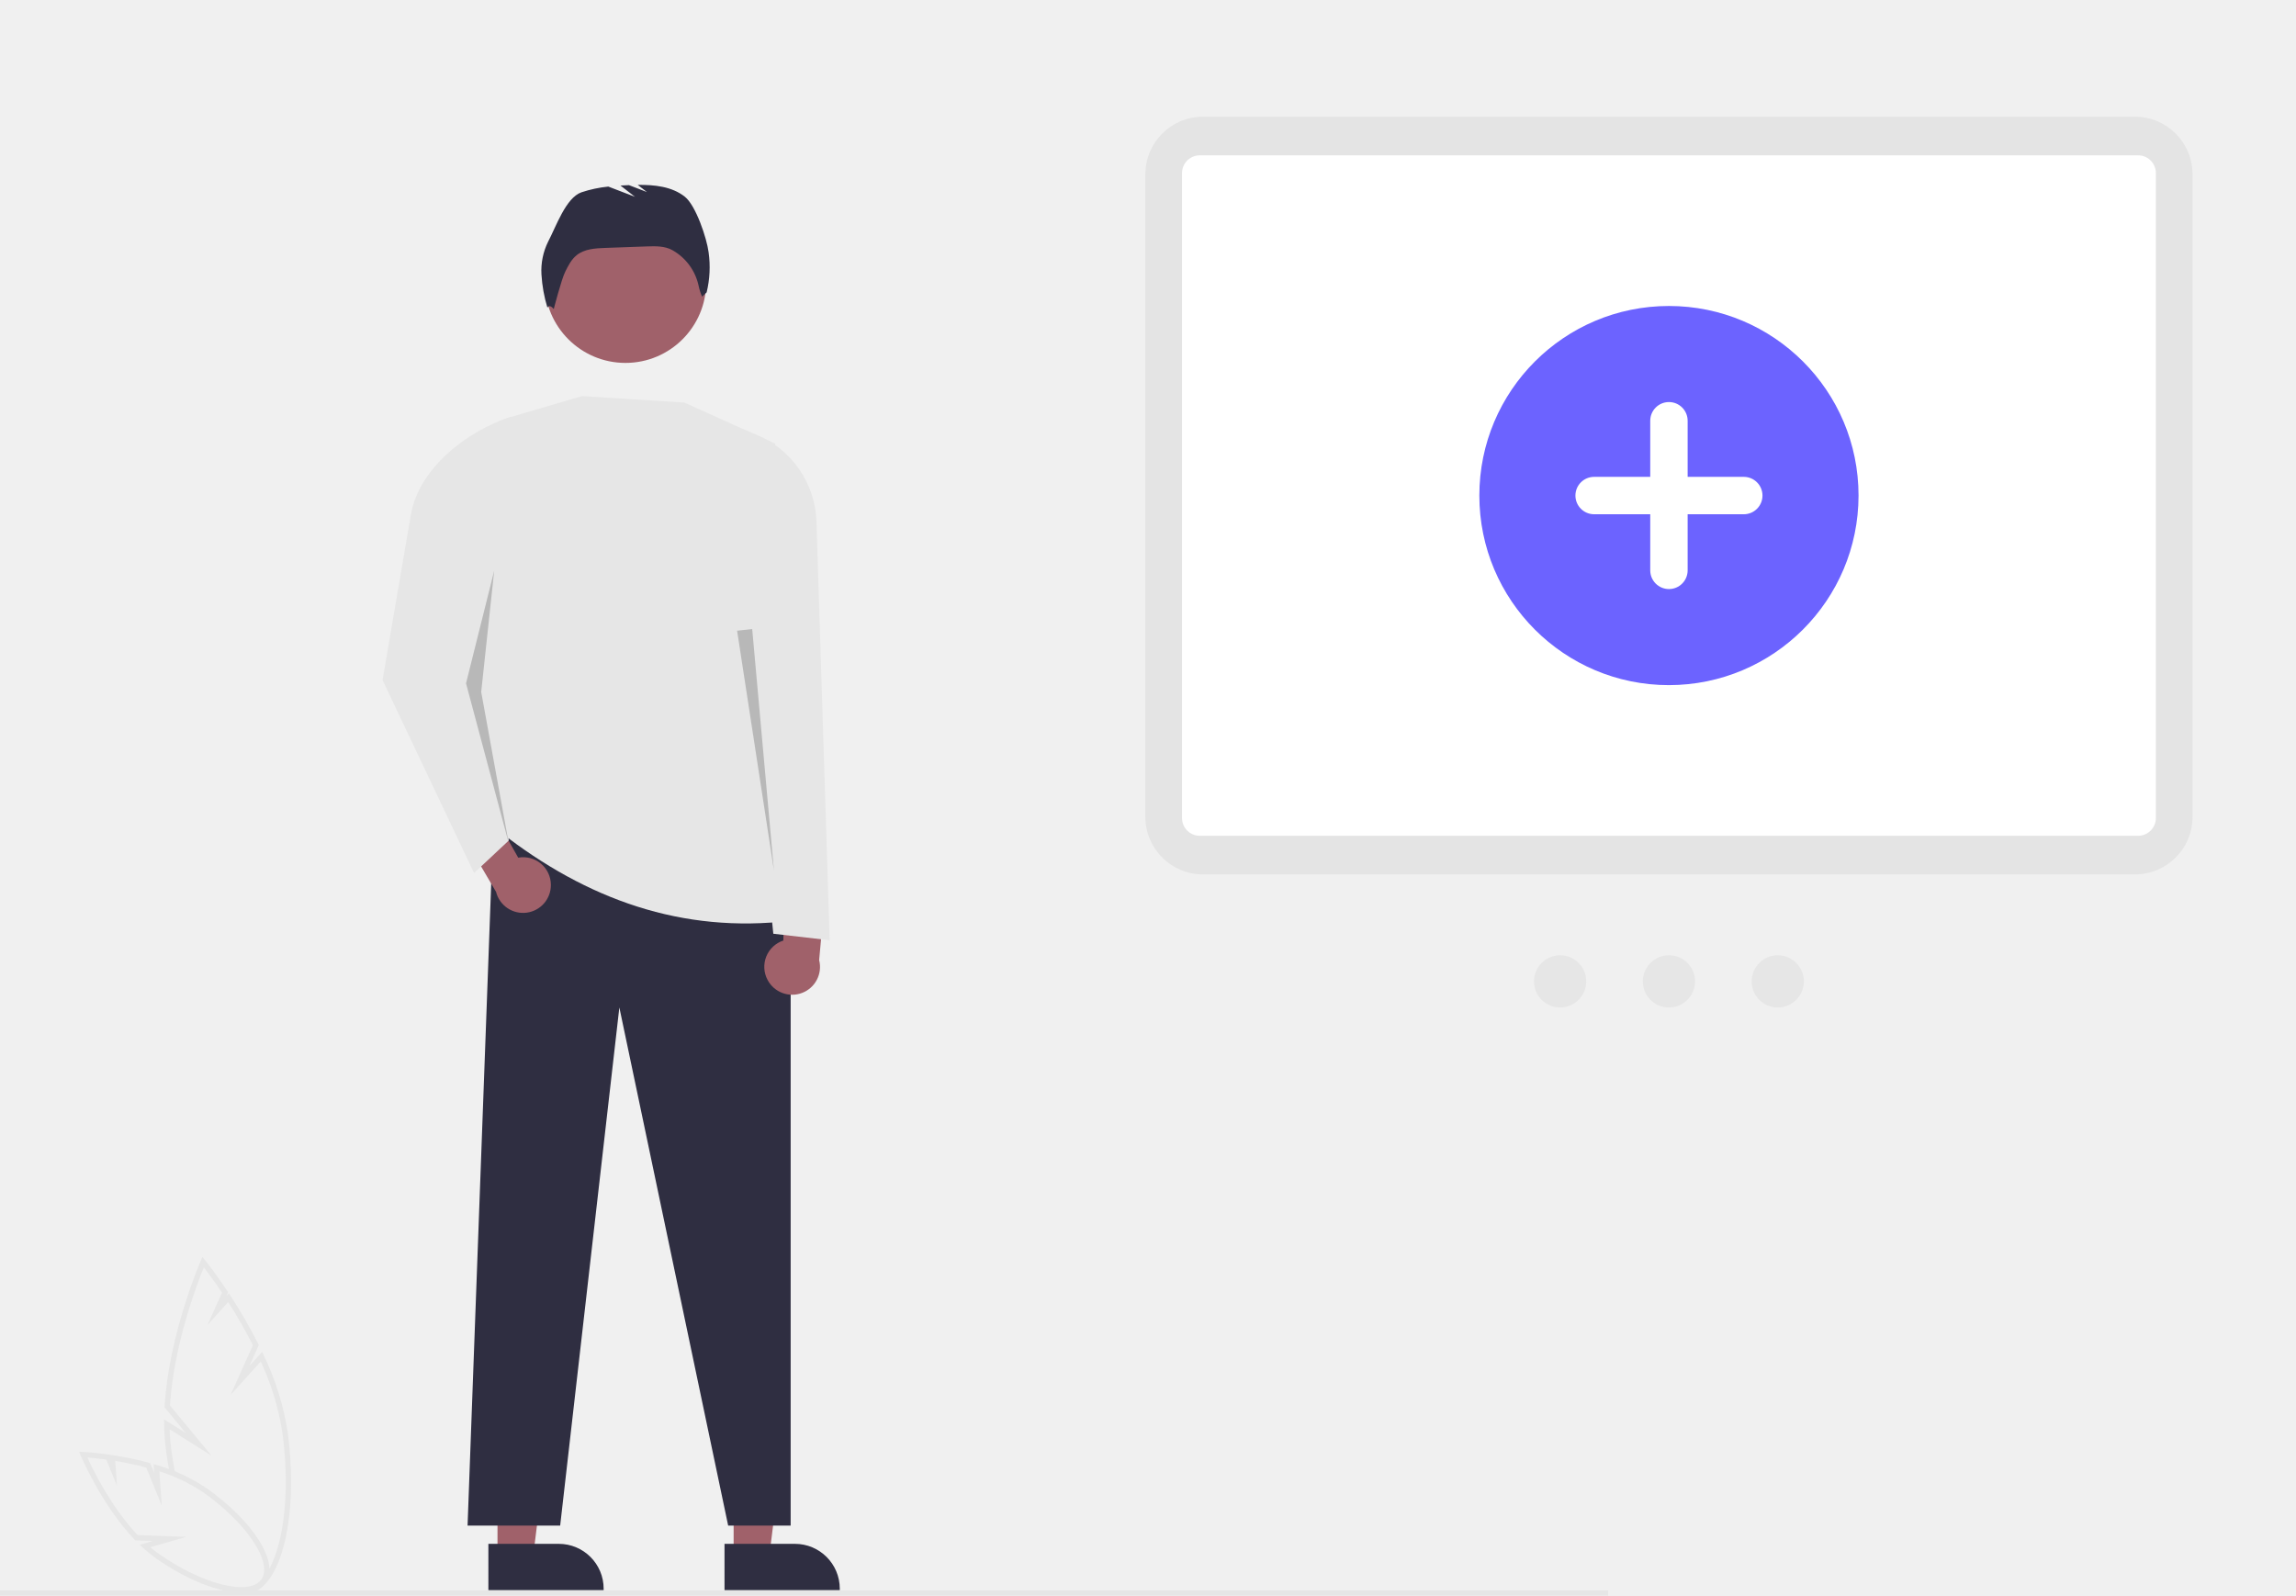
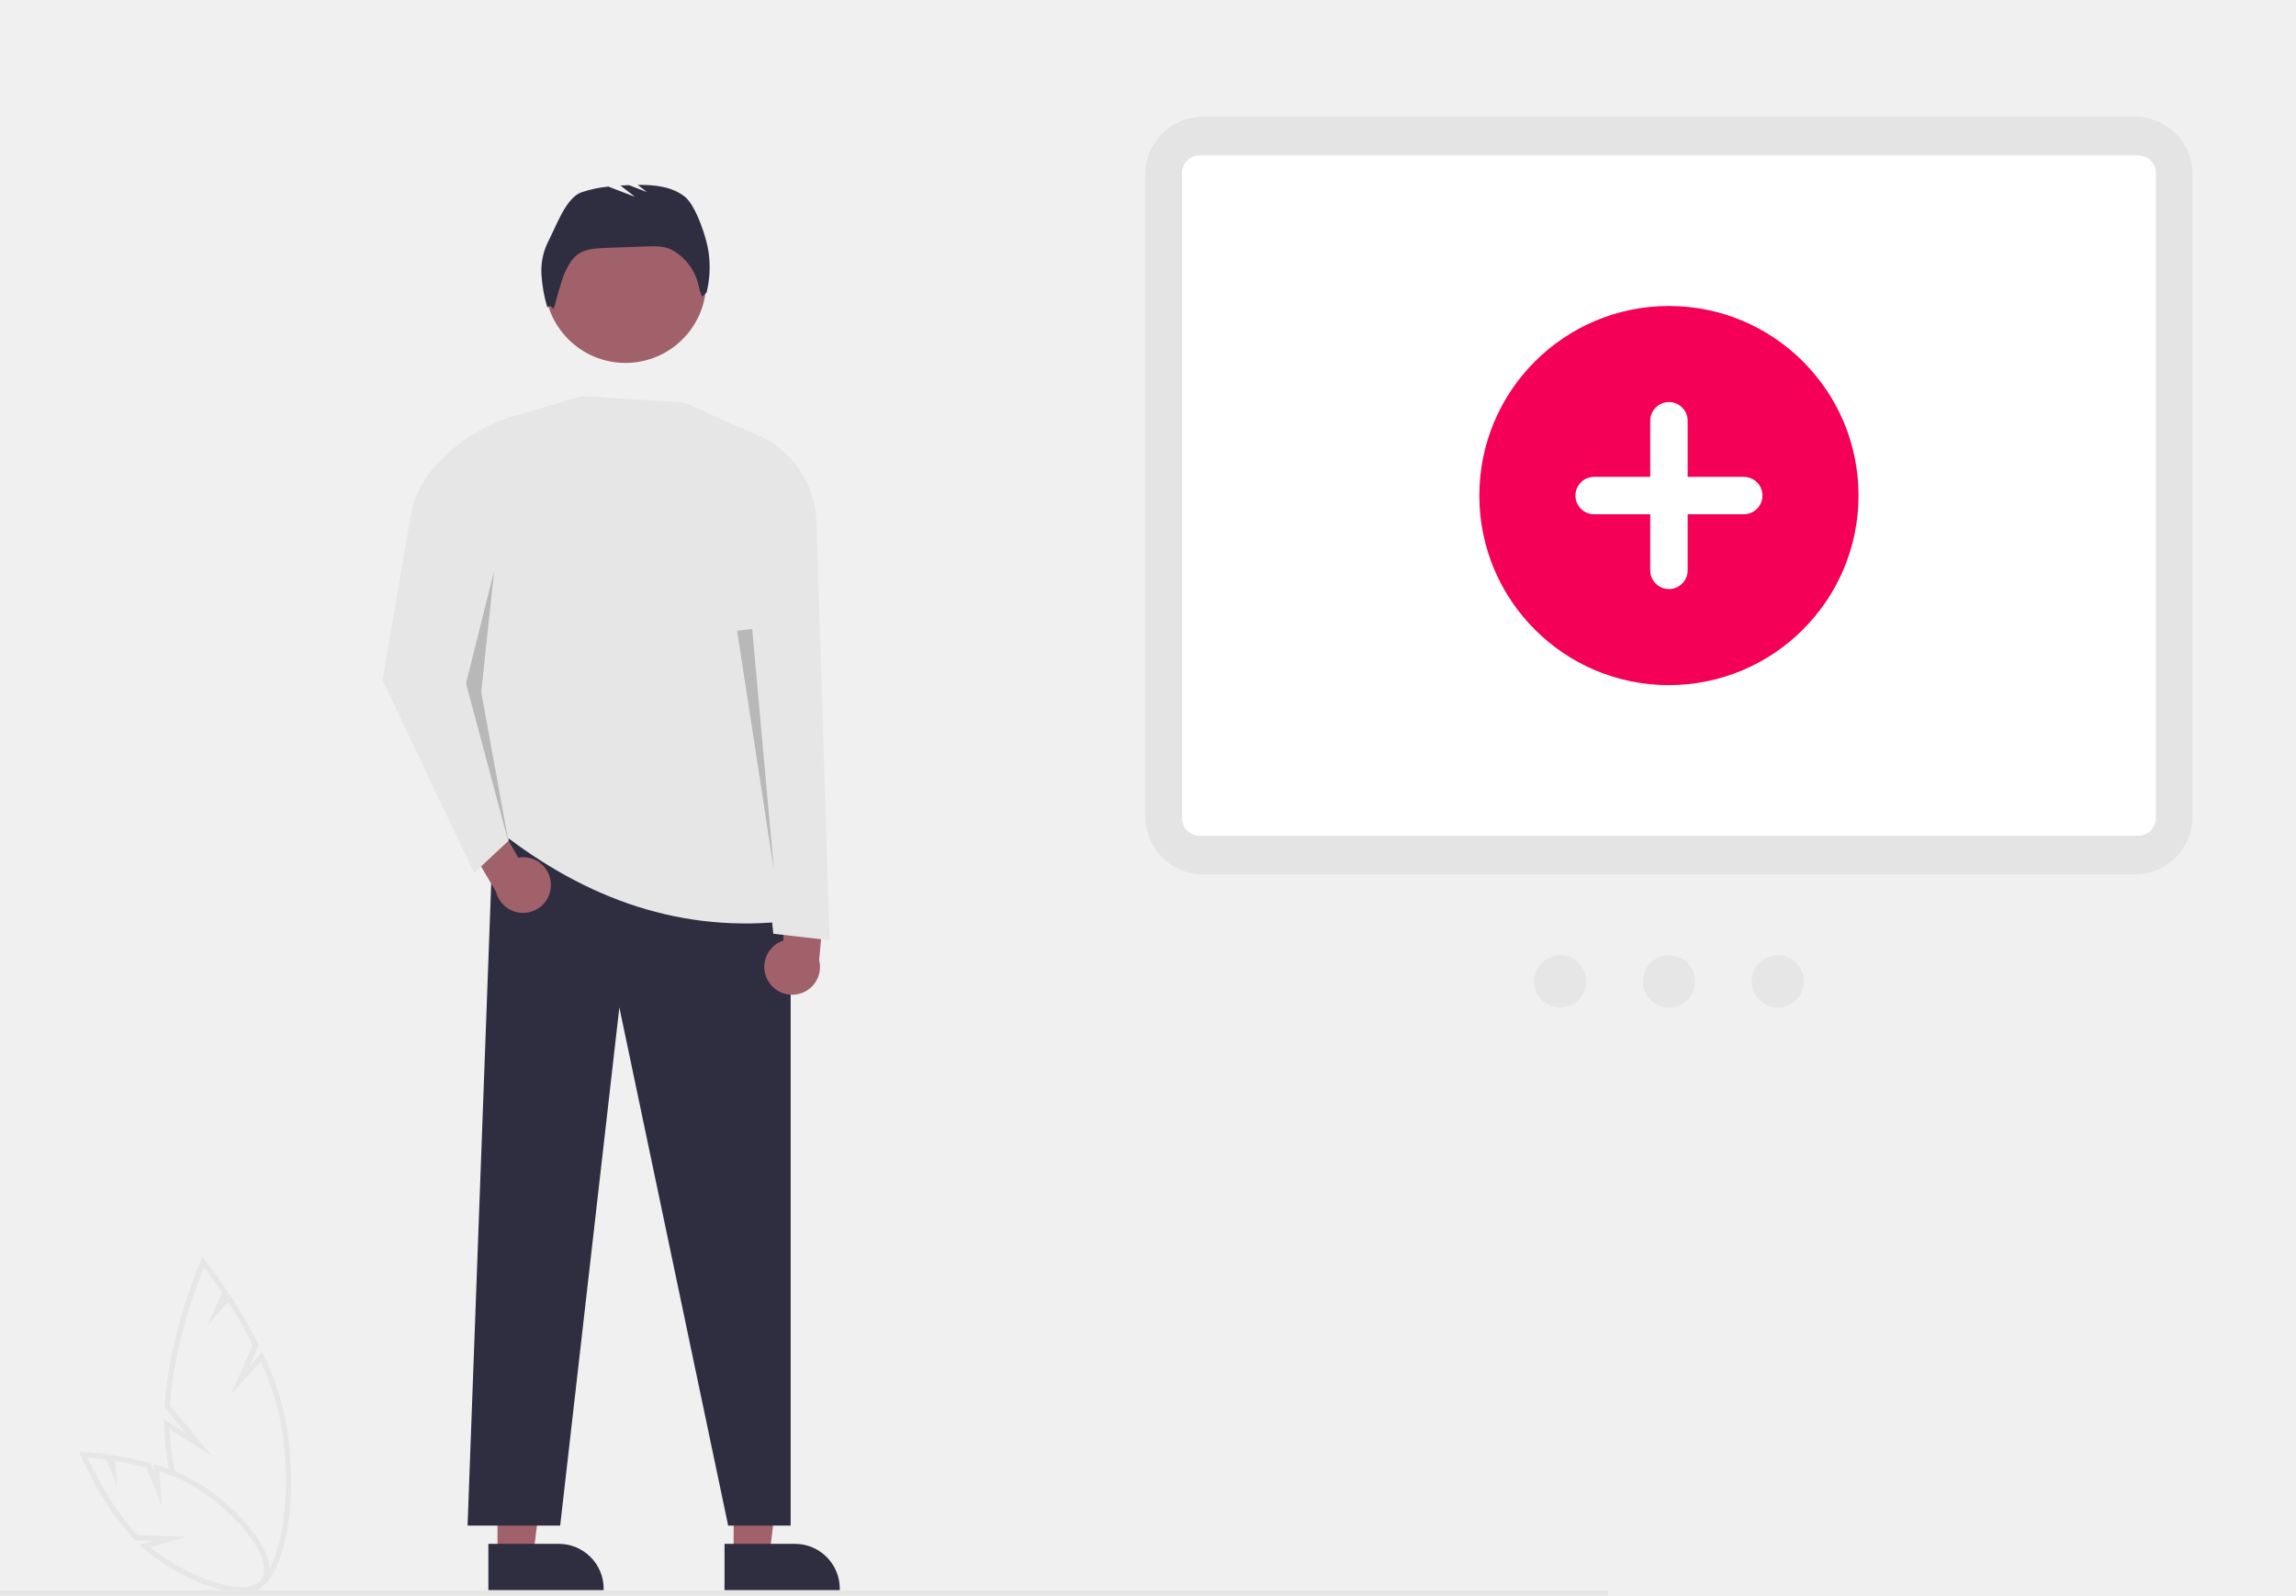
<svg xmlns="http://www.w3.org/2000/svg" id="ad1fd06e-943b-4ddb-9767-661d5554ee9f" data-name="Layer 1" width="865.381" height="601.492" viewBox="0 0 865.381 601.492">
  <polygon points="187.512 586.351 200.985 586.351 207.395 534.384 187.51 534.385 187.512 586.351" fill="#a0616a" />
  <path d="M351.385,731.207l26.533-.001h.001a16.91,16.91,0,0,1,16.909,16.909v.549l-43.442.002Z" transform="translate(-167.3097 -149.2541)" fill="#2f2e41" />
  <polygon points="276.512 586.351 289.985 586.351 296.395 534.384 276.51 534.385 276.512 586.351" fill="#a0616a" />
  <path d="M440.385,731.207l26.533-.001h.001a16.91,16.91,0,0,1,16.909,16.909v.549l-43.442.002Z" transform="translate(-167.3097 -149.2541)" fill="#2f2e41" />
  <rect y="599.492" width="606.096" height="2" fill="#e6e6e6" />
  <polygon points="176.231 575.082 211.132 575.082 233.439 379.759 274.453 575.082 298.002 575.082 298.002 342.166 186.038 308.658 176.231 575.082" fill="#2f2e41" />
  <circle cx="235.74" cy="106.365" r="30.436" fill="#a0616a" />
  <path d="M355.8,462.816c32.658,25.54,68.706,38.414,109.512,33.507-17.234-60.511-22.346-120.564-5.721-179.796l-34.325-15.528L386.683,298.548l-28.043,8.248a18.751,18.751,0,0,0-13.451,18.357C346.18,375.667,342.821,422.94,355.8,462.816Z" transform="translate(-167.3097 -149.2541)" fill="#e6e6e6" />
  <path d="M373.92,240.314c2.928-5.525,6.649-16.535,12.558-18.577a46.984,46.984,0,0,1,10.115-2.155l10.045,3.864-5.467-4.252q1.597-.095,3.192-.156l6.778,2.607-3.468-2.697c6.319-.065,12.841.592,17.737,4.439,4.174,3.279,8.31,15.702,8.978,20.967a40.106,40.106,0,0,1-.737,15.109l-1.716,1.632a21.059,21.059,0,0,1-1.347-4.287,20.301,20.301,0,0,0-9.718-13.183l-.093-.053c-2.879-1.62-6.372-1.546-9.673-1.427l-15.679.564c-3.772.136-7.834.374-10.775,2.741-1.986,1.598-3.177,3.957-4.308,6.241-1.461,2.949-4.317,14.074-4.317,14.074s-1.616-2.1-2.39-.537a54.042,54.042,0,0,1-2.249-12.544A24.576,24.576,0,0,1,373.92,240.314Z" transform="translate(-167.3097 -149.2541)" fill="#2f2e41" />
  <path d="M1010.03,436.857h-351.365A22.685,22.685,0,0,1,636.005,414.197V171.914a22.685,22.685,0,0,1,22.66-22.66h351.365a22.685,22.685,0,0,1,22.66,22.66V414.197A22.685,22.685,0,0,1,1010.03,436.857Zm-351.365-285.603A20.683,20.683,0,0,0,638.005,171.914V414.197a20.683,20.683,0,0,0,20.66,20.66h351.365a20.683,20.683,0,0,0,20.66-20.66V171.914a20.683,20.683,0,0,0-20.66-20.66Z" transform="translate(-167.3097 -149.2541)" fill="#f0f0f0" />
  <path d="M599.006,457.197V214.914a21.684,21.684,0,0,1,21.66-21.66h351.365a21.684,21.684,0,0,1,21.66,21.66V457.197a21.684,21.684,0,0,1-21.66,21.66h-351.365A21.684,21.684,0,0,1,599.006,457.197Z" transform="translate(-167.3097 -149.2541)" fill="#e4e4e4" />
  <path d="M612.825,457.623V214.487a6.685,6.685,0,0,1,6.677-6.677H973.194a6.685,6.685,0,0,1,6.677,6.677v243.136a6.685,6.685,0,0,1-6.677,6.677h-353.692A6.685,6.685,0,0,1,612.825,457.623Z" transform="translate(-167.3097 -149.2541)" fill="#fff" />
  <circle cx="588.026" cy="369.933" r="9.843" fill="#e6e6e6" />
  <circle cx="629.038" cy="369.933" r="9.843" fill="#e6e6e6" />
  <circle cx="670.051" cy="369.933" r="9.843" fill="#e6e6e6" />
-   <path d="M796.348,407.516a71.461,71.461,0,1,1,71.461-71.461v0A71.541,71.541,0,0,1,796.348,407.516Z" transform="translate(-167.3097 -149.2541)" fill="#6c63ff" />
+   <path d="M796.348,407.516a71.461,71.461,0,1,1,71.461-71.461v0A71.541,71.541,0,0,1,796.348,407.516Z" transform="translate(-167.3097 -149.2541)" fill="#f50057" />
  <path d="M824.545,329.006H803.397V307.859a7.049,7.049,0,0,0-14.098,0v21.147H768.151a7.049,7.049,0,0,0,0,14.098h21.148v21.148a7.049,7.049,0,0,0,14.098,0v-21.148h21.147a7.049,7.049,0,1,0,.02-14.098Z" transform="translate(-167.3097 -149.2541)" fill="#fff" />
  <path d="M275.737,689.072a102.532,102.532,0,0,0-8.998-28.887l-.643-1.33-4.776,5.296,3.539-7.888-.231-.458a188.613,188.613,0,0,0-10.368-17.989l-.702-1.074-.936,1.038.655-1.461-.328-.492c-4.686-7.029-8.286-11.474-8.322-11.519l-1.018-1.252-.655,1.494c-.12.274-12.019,27.692-13.595,54.786l-.025.422,8.008,9.68-8.167-5.127.014,1.861a79.263,79.263,0,0,0,.649,9.522q.539,4.075,1.27,7.957a4.243,4.243,0,0,1,2.172.677q-.846-4.338-1.46-8.916c-.315-2.437-.514-4.912-.593-7.381l15.797,9.918-15.644-18.909c1.424-22.907,10.265-45.986,12.747-52.078,1.332,1.728,3.845,5.081,6.851,9.561l-5.464,12.182,7.791-8.638a186.513,186.513,0,0,1,9.322,16.252l-8.415,18.758,11.377-12.615a100.381,100.381,0,0,1,8.171,26.92c1.991,15.041,1.603,29.49-1.095,40.686-2.583,10.725-7.137,17.317-12.493,18.087a8.465,8.465,0,0,1-3.3-.196,4.898,4.898,0,0,1-2.961.904h-.292a11.607,11.607,0,0,0,5.424,1.457,9.834,9.834,0,0,0,1.403-.101c6.297-.904,11.326-7.881,14.159-19.643C277.362,719.126,277.766,704.395,275.737,689.072Z" transform="translate(-167.3097 -149.2541)" fill="#e6e6e6" />
  <path d="M258.114,749.528c-8.237,0-20.113-4.531-31.892-12.779a50.9,50.9,0,0,1-4.957-3.985l-1.319-1.205,4.988-1.437-6.642-.243-.28-.294c-12.45-13.039-20.198-31.457-20.275-31.641l-.605-1.455,1.574.071c.157.007,3.899.184,9.524.981l.351.05v-.003l1.233.188a123.746,123.746,0,0,1,13.629,2.864l.479.13,1.497,3.687-.227-3.307,1.373.396a66.229,66.229,0,0,1,18.328,8.497c17.914,12.544,27.826,28.222,22.586,35.704C265.687,748.305,262.39,749.527,258.114,749.528Zm-34.143-17.048c1.094.927,2.233,1.809,3.401,2.632,16.407,11.489,34.023,15.834,38.468,9.489,4.444-6.346-5.666-21.415-22.075-32.905a64.161,64.161,0,0,0-16.381-7.814l.887,12.917L222.443,702.443c-3.838-1.019-7.765-1.856-11.696-2.496l.644,9.375-4.011-9.88c-3.108-.427-5.613-.658-7.137-.776,2.078,4.562,8.943,18.651,18.937,29.244l18.33.671Z" transform="translate(-167.3097 -149.2541)" fill="#e6e6e6" />
  <path d="M374.942,482.768a10.432,10.432,0,0,0-12.312-10.213l-18.266-32.262-7.536,15.447L354.284,485.453a10.489,10.489,0,0,0,20.658-2.685Z" transform="translate(-167.3097 -149.2541)" fill="#a0616a" />
  <path d="M456.614,518.633a10.432,10.432,0,0,1,5.954-14.848L463.243,466.718l15.887,10.897-3.077,33.529a10.489,10.489,0,0,1-19.439,7.489Z" transform="translate(-167.3097 -149.2541)" fill="#a0616a" />
  <path d="M345.993,478.344l13.076-12.259-6.711-66.197,7.764-93.575h0c-16.865,5.301-34.974,19.539-37.957,36.965l-10.669,62.331Z" transform="translate(-167.3097 -149.2541)" fill="#e6e6e6" />
  <polygon points="186.275 215.083 175.65 257.58 191.759 317.884 181.371 260.849 186.275 215.083" opacity="0.2" style="isolation:isolate" />
  <path d="M458.774,501.227l21.249,2.452L475.047,345.894a36.727,36.727,0,0,0-22.583-32.744l-7.584-3.16,2.043,73.961Z" transform="translate(-167.3097 -149.2541)" fill="#e6e6e6" />
  <polygon points="283.509 237.114 291.71 328.176 277.823 237.749 283.509 237.114" opacity="0.2" style="isolation:isolate" />
</svg>
